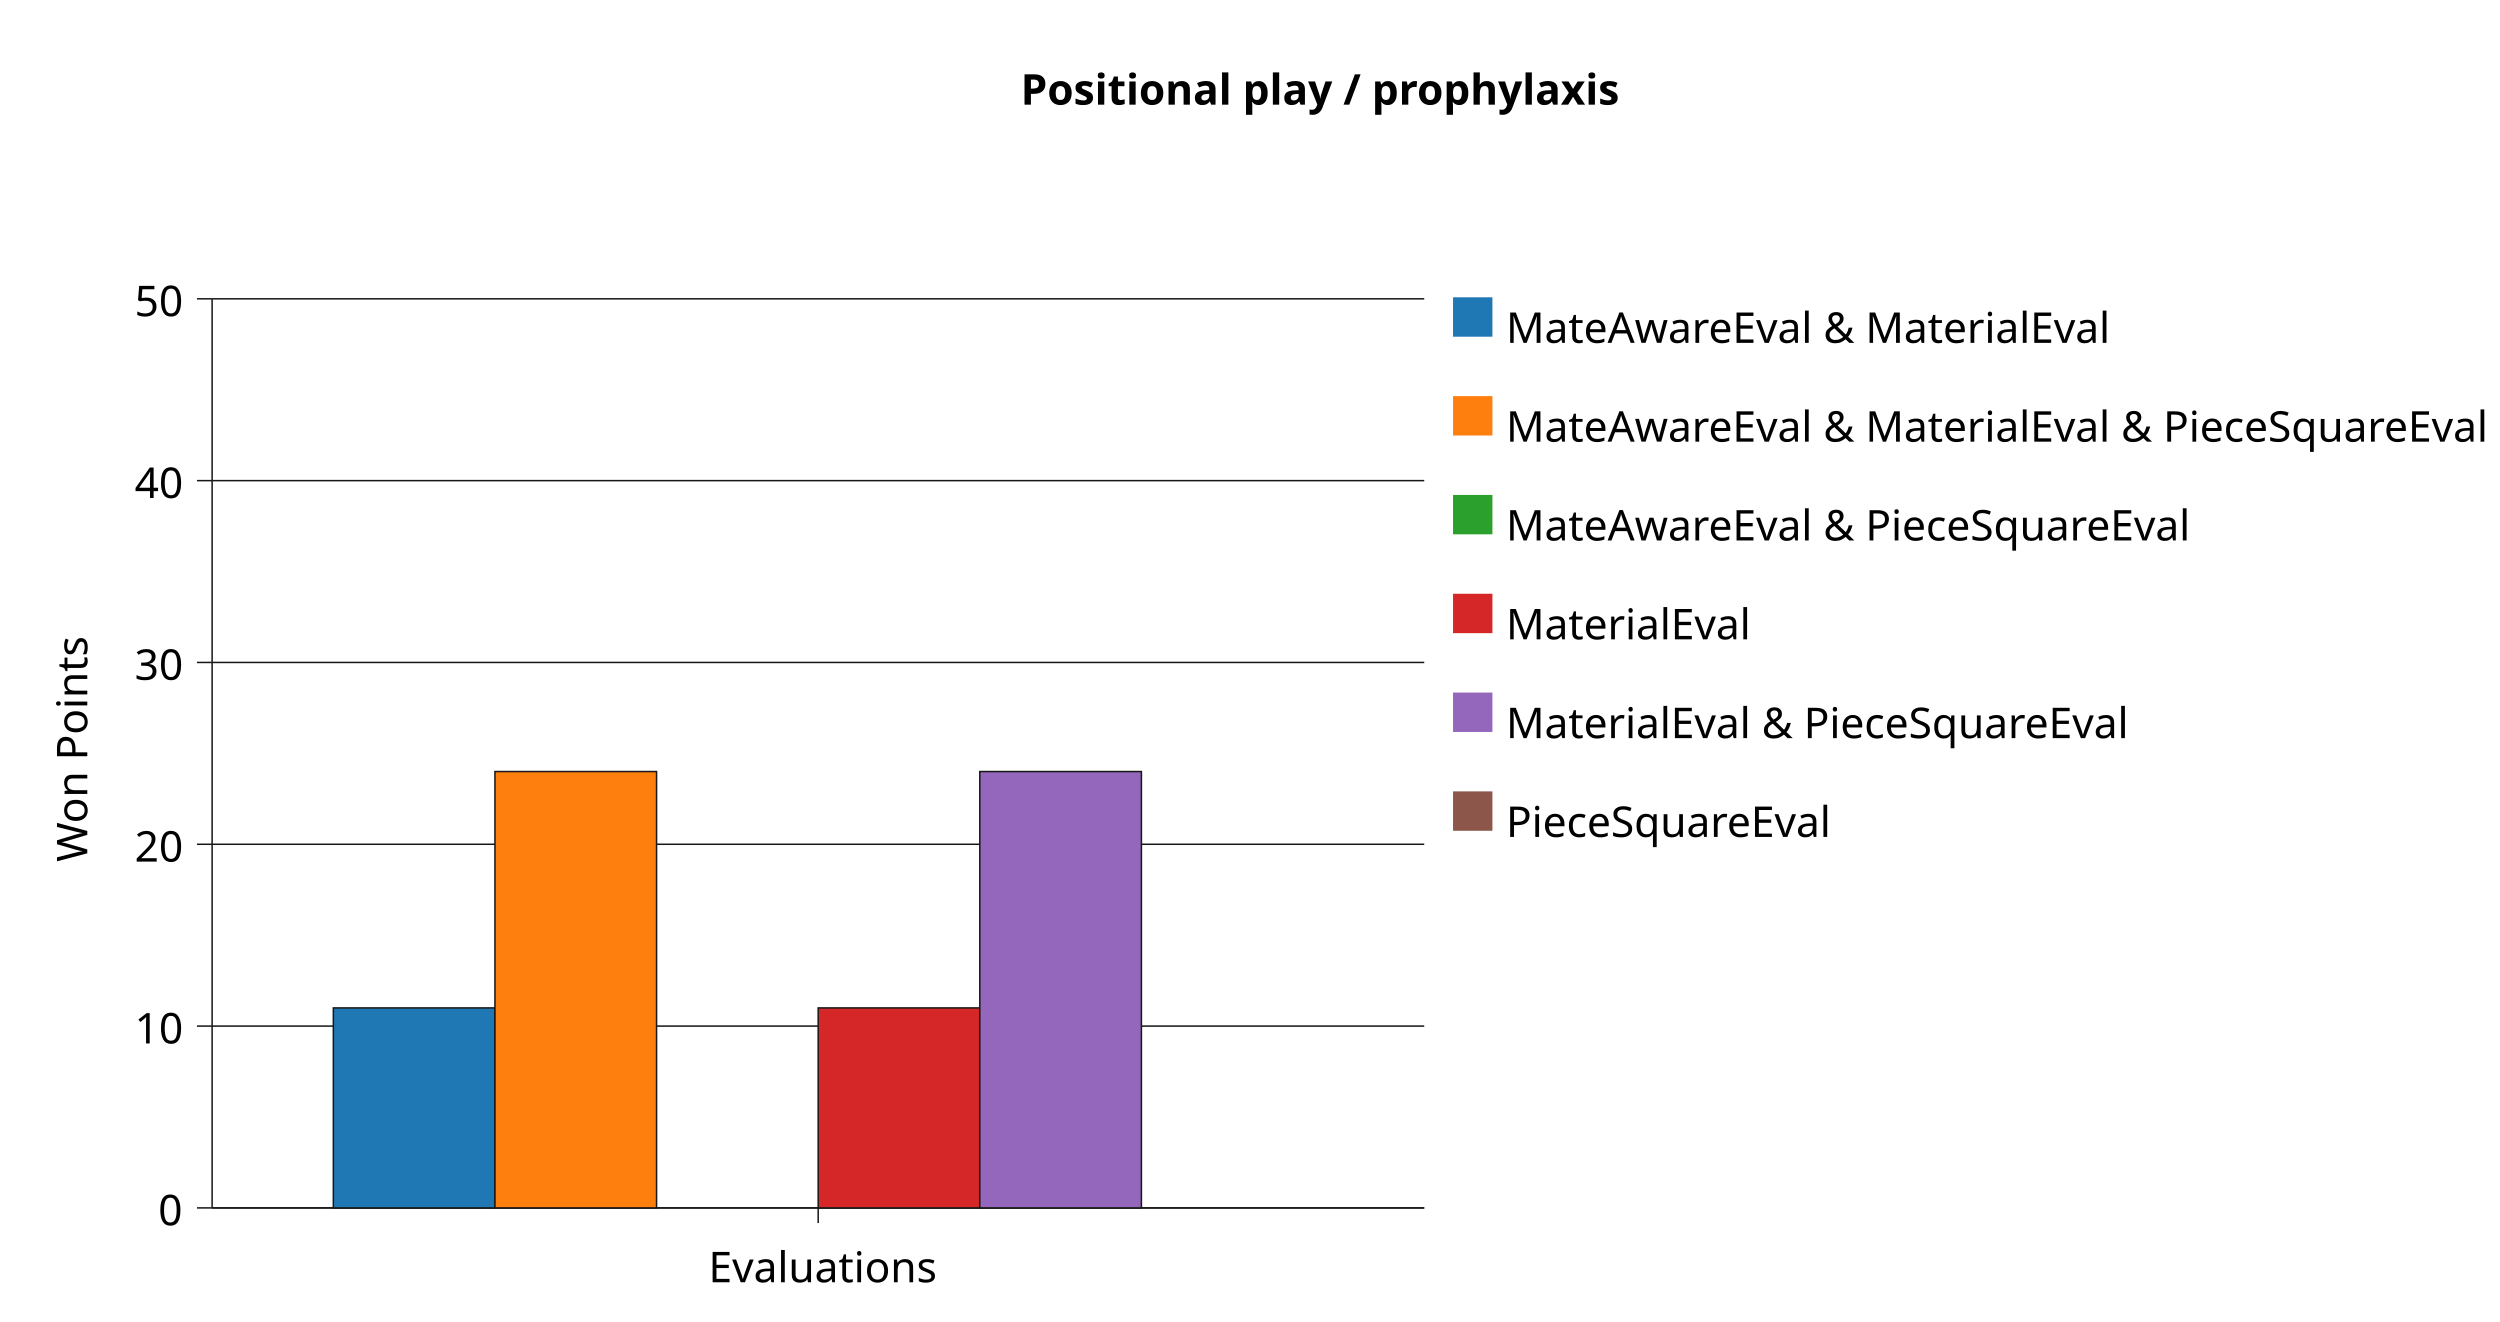
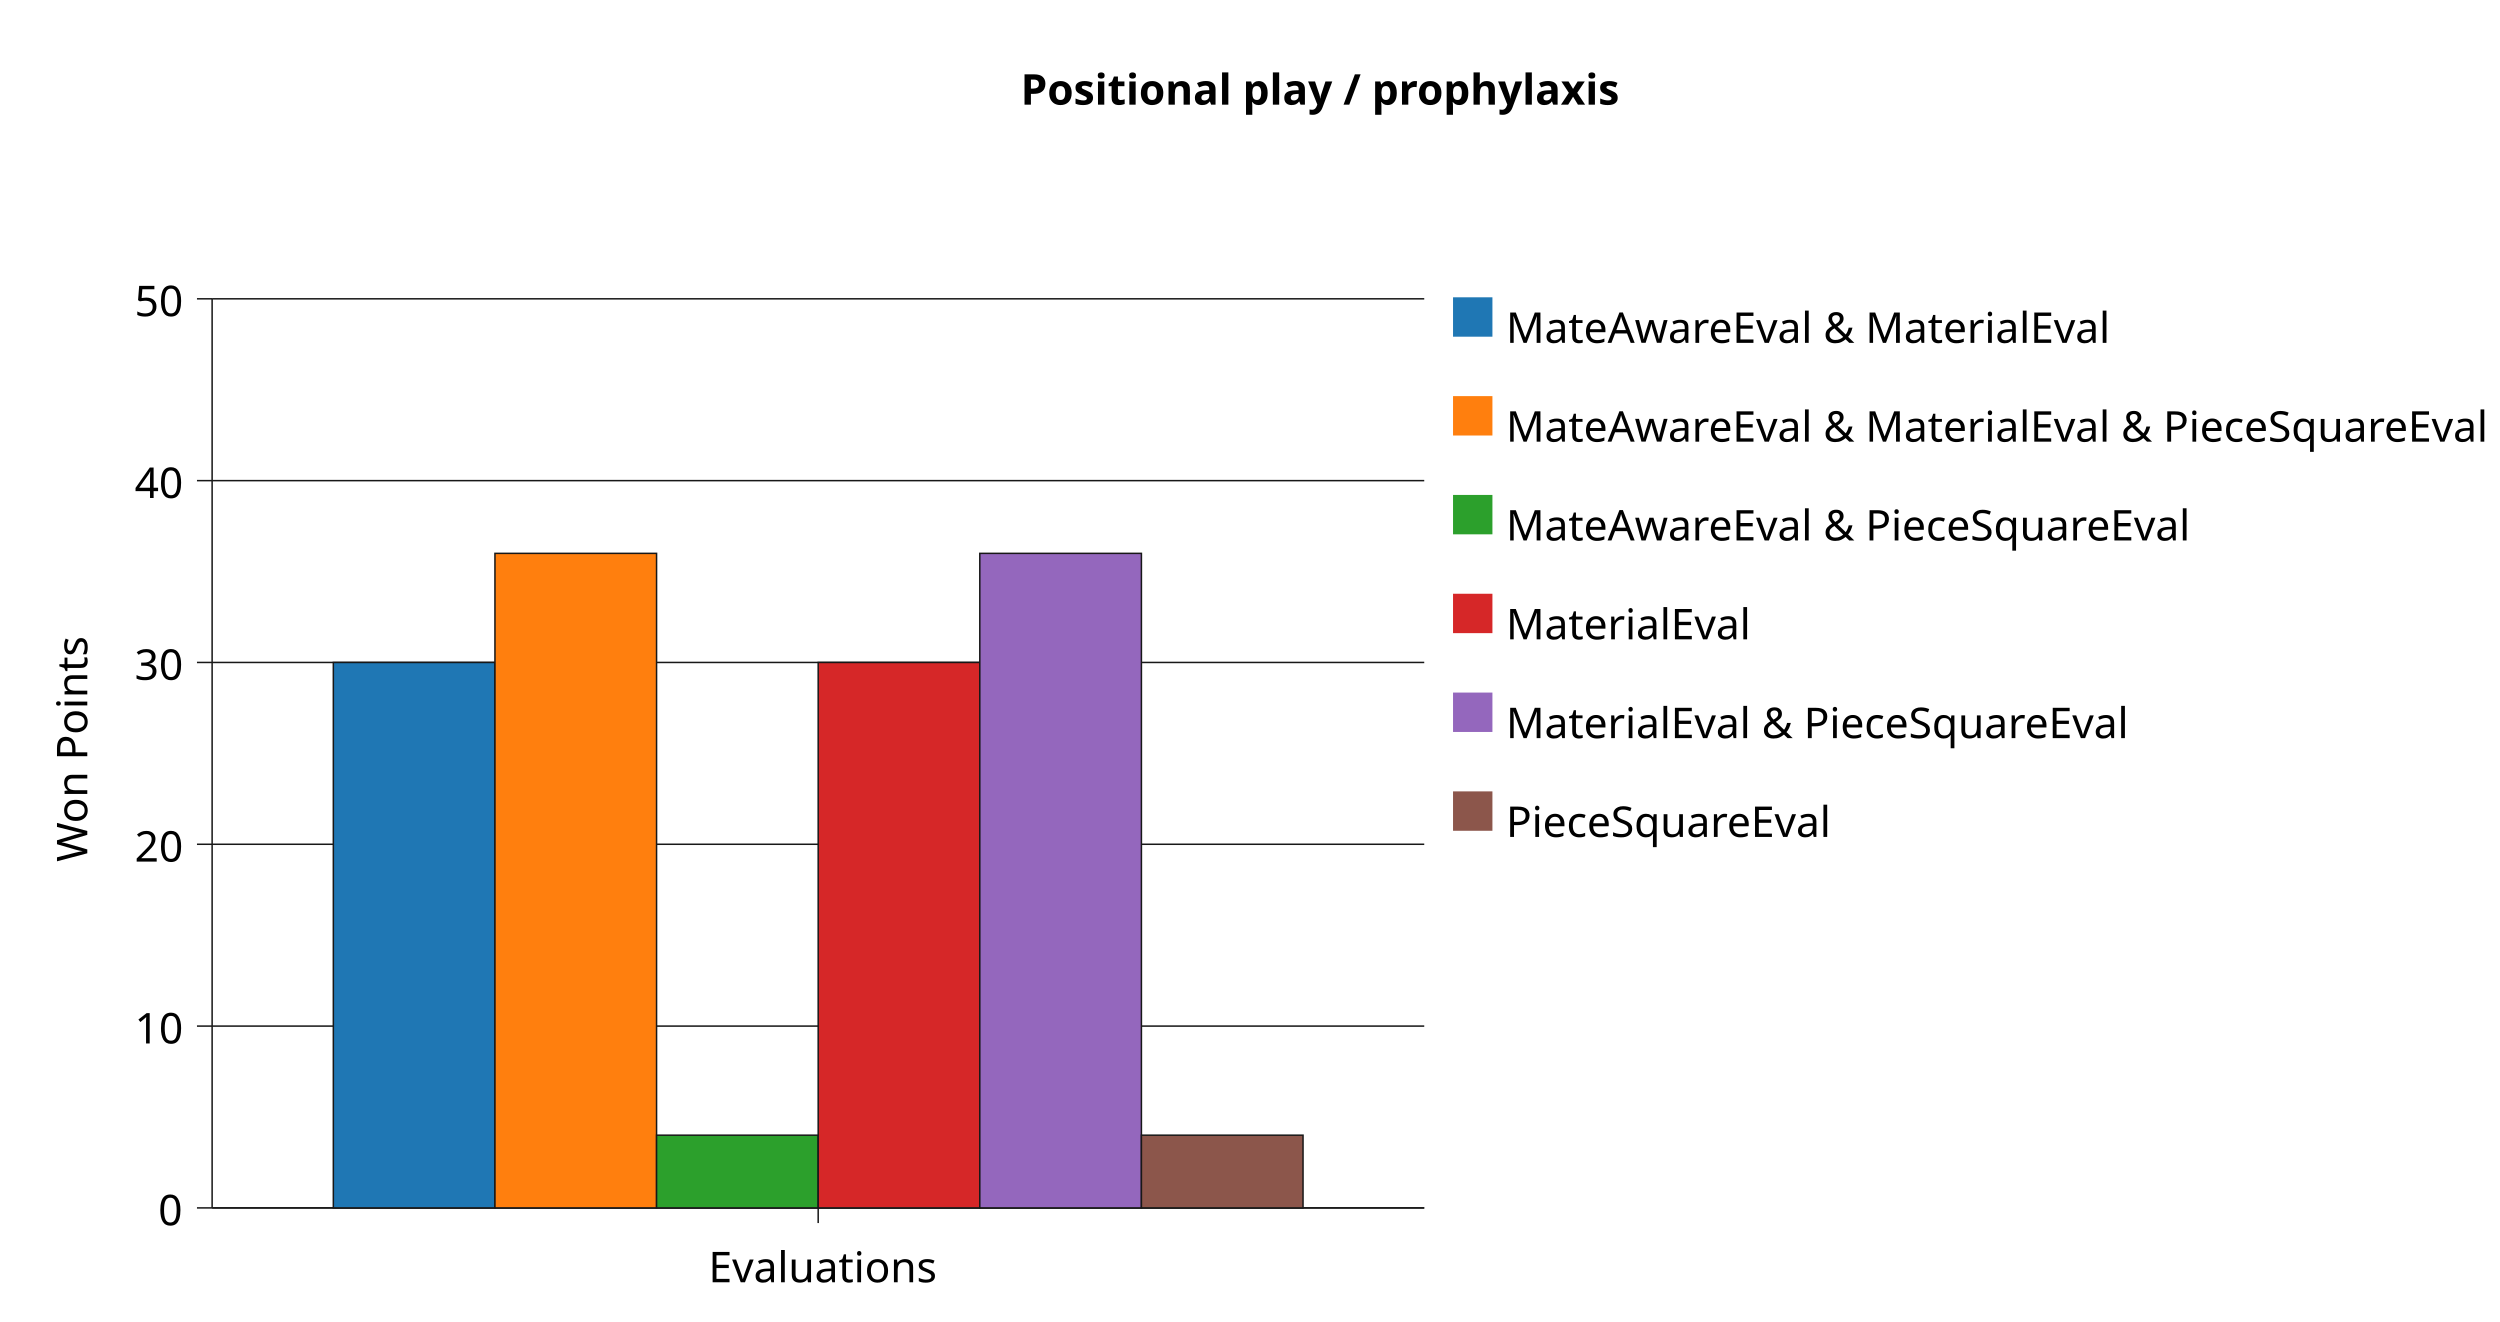
<svg xmlns="http://www.w3.org/2000/svg" contentStyleType="text/css" data-diagram-type="CHART" height="436px" preserveAspectRatio="none" style="width:825px;height:436px;background:#FFFFFF;" version="1.1" viewBox="0 0 825 436" width="825px" zoomAndPan="magnify">
  <defs />
  <g>
    <g class="title" data-source-line="2">
      <text fill="#000000" font-family="sans-serif" font-size="14" font-weight="bold" lengthAdjust="spacing" textLength="189.048" x="336.827" y="34.533">Positional play / prophylaxis</text>
    </g>
    <line style="stroke:#181818;stroke-width:0.5;" x1="70" x2="70" y1="98.609" y2="398.609" />
    <line style="stroke:#181818;stroke-width:0.5;" x1="70" x2="65" y1="398.609" y2="398.609" />
    <text fill="#000000" font-family="sans-serif" font-size="14" lengthAdjust="spacing" textLength="7.786" x="52.214" y="404.338">0</text>
    <line style="stroke:#181818;stroke-width:0.5;" x1="70" x2="65" y1="338.609" y2="338.609" />
    <text fill="#000000" font-family="sans-serif" font-size="14" lengthAdjust="spacing" textLength="15.572" x="44.428" y="344.338">10</text>
    <line style="stroke:#181818;stroke-width:0.5;" x1="70" x2="65" y1="278.609" y2="278.609" />
    <text fill="#000000" font-family="sans-serif" font-size="14" lengthAdjust="spacing" textLength="15.572" x="44.428" y="284.338">20</text>
    <line style="stroke:#181818;stroke-width:0.5;" x1="70" x2="65" y1="218.609" y2="218.609" />
    <text fill="#000000" font-family="sans-serif" font-size="14" lengthAdjust="spacing" textLength="15.572" x="44.428" y="224.338">30</text>
    <line style="stroke:#181818;stroke-width:0.5;" x1="70" x2="65" y1="158.609" y2="158.609" />
    <text fill="#000000" font-family="sans-serif" font-size="14" lengthAdjust="spacing" textLength="15.572" x="44.428" y="164.338">40</text>
    <line style="stroke:#181818;stroke-width:0.5;" x1="70" x2="65" y1="98.609" y2="98.609" />
    <text fill="#000000" font-family="sans-serif" font-size="14" lengthAdjust="spacing" textLength="15.572" x="44.428" y="104.338">50</text>
    <text fill="#000000" font-family="sans-serif" font-size="14" lengthAdjust="spacing" textLength="71.586" transform="rotate(-90 28.8047 284.4023)" x="28.805" y="284.402">Won Points</text>
    <line style="stroke:#181818;stroke-width:0.5;" x1="70" x2="470" y1="398.609" y2="398.609" />
    <line style="stroke:#181818;stroke-width:0.5;" x1="270" x2="270" y1="398.609" y2="403.609" />
    <text fill="#000000" font-family="sans-serif" font-size="14" lengthAdjust="spacing" textLength="72.379" x="233.81" y="423.143">Evaluations</text>
    <line style="stroke:#181818;stroke-width:0.5;" x1="70" x2="470" y1="398.609" y2="398.609" />
    <line style="stroke:#181818;stroke-width:0.5;" x1="70" x2="470" y1="338.609" y2="338.609" />
    <line style="stroke:#181818;stroke-width:0.5;" x1="70" x2="470" y1="278.609" y2="278.609" />
    <line style="stroke:#181818;stroke-width:0.5;" x1="70" x2="470" y1="218.609" y2="218.609" />
    <line style="stroke:#181818;stroke-width:0.5;" x1="70" x2="470" y1="158.609" y2="158.609" />
    <line style="stroke:#181818;stroke-width:0.5;" x1="70" x2="470" y1="98.609" y2="98.609" />
-     <rect fill="#1F77B4" height="66" style="stroke:#181818;stroke-width:0.5;" width="53.333" x="110" y="332.609" />
-     <rect fill="#FF7F0E" height="144" style="stroke:#181818;stroke-width:0.5;" width="53.333" x="163.333" y="254.609" />
-     <rect fill="#2CA02C" height="0" style="stroke:#181818;stroke-width:0.5;" width="53.333" x="216.667" y="398.609" />
-     <rect fill="#D62728" height="66" style="stroke:#181818;stroke-width:0.5;" width="53.333" x="270" y="332.609" />
-     <rect fill="#9467BD" height="144" style="stroke:#181818;stroke-width:0.5;" width="53.333" x="323.333" y="254.609" />
-     <rect fill="#8C564B" height="0" style="stroke:#181818;stroke-width:0.5;" width="53.333" x="376.667" y="398.609" />
+     <rect fill="#1F77B4" height="180" style="stroke:#181818;stroke-width:0.5;" width="53.333" x="110" y="218.609" />
+     <rect fill="#FF7F0E" height="216" style="stroke:#181818;stroke-width:0.5;" width="53.333" x="163.333" y="182.609" />
+     <rect fill="#2CA02C" height="24" style="stroke:#181818;stroke-width:0.5;" width="53.333" x="216.667" y="374.609" />
+     <rect fill="#D62728" height="180" style="stroke:#181818;stroke-width:0.5;" width="53.333" x="270" y="218.609" />
+     <rect fill="#9467BD" height="216" style="stroke:#181818;stroke-width:0.5;" width="53.333" x="323.333" y="182.609" />
+     <rect fill="#8C564B" height="24" style="stroke:#181818;stroke-width:0.5;" width="53.333" x="376.667" y="374.609" />
    <rect fill="#1F77B4" height="12" style="stroke:#1F77B4;stroke-width:1;" width="12" x="480" y="98.609" />
    <text fill="#000000" font-family="sans-serif" font-size="14" lengthAdjust="spacing" textLength="192.185" x="497" y="113.143">MateAwareEval &amp; MaterialEval</text>
    <rect fill="#FF7F0E" height="12" style="stroke:#FF7F0E;stroke-width:1;" width="12" x="480" y="131.219" />
    <text fill="#000000" font-family="sans-serif" font-size="14" lengthAdjust="spacing" textLength="316.702" x="497" y="145.752">MateAwareEval &amp; MaterialEval &amp; PieceSquareEval</text>
    <rect fill="#2CA02C" height="12" style="stroke:#2CA02C;stroke-width:1;" width="12" x="480" y="163.828" />
    <text fill="#000000" font-family="sans-serif" font-size="14" lengthAdjust="spacing" textLength="222.558" x="497" y="178.361">MateAwareEval &amp; PieceSquareEval</text>
    <rect fill="#D62728" height="12" style="stroke:#D62728;stroke-width:1;" width="12" x="480" y="196.438" />
    <text fill="#000000" font-family="sans-serif" font-size="14" lengthAdjust="spacing" textLength="77.027" x="497" y="210.971">MaterialEval</text>
    <rect fill="#9467BD" height="12" style="stroke:#9467BD;stroke-width:1;" width="12" x="480" y="229.047" />
    <text fill="#000000" font-family="sans-serif" font-size="14" lengthAdjust="spacing" textLength="201.544" x="497" y="243.58">MaterialEval &amp; PieceSquareEval</text>
    <rect fill="#8C564B" height="12" style="stroke:#8C564B;stroke-width:1;" width="12" x="480" y="261.656" />
    <text fill="#000000" font-family="sans-serif" font-size="14" lengthAdjust="spacing" textLength="107.399" x="497" y="276.19">PieceSquareEval</text>
  </g>
</svg>
